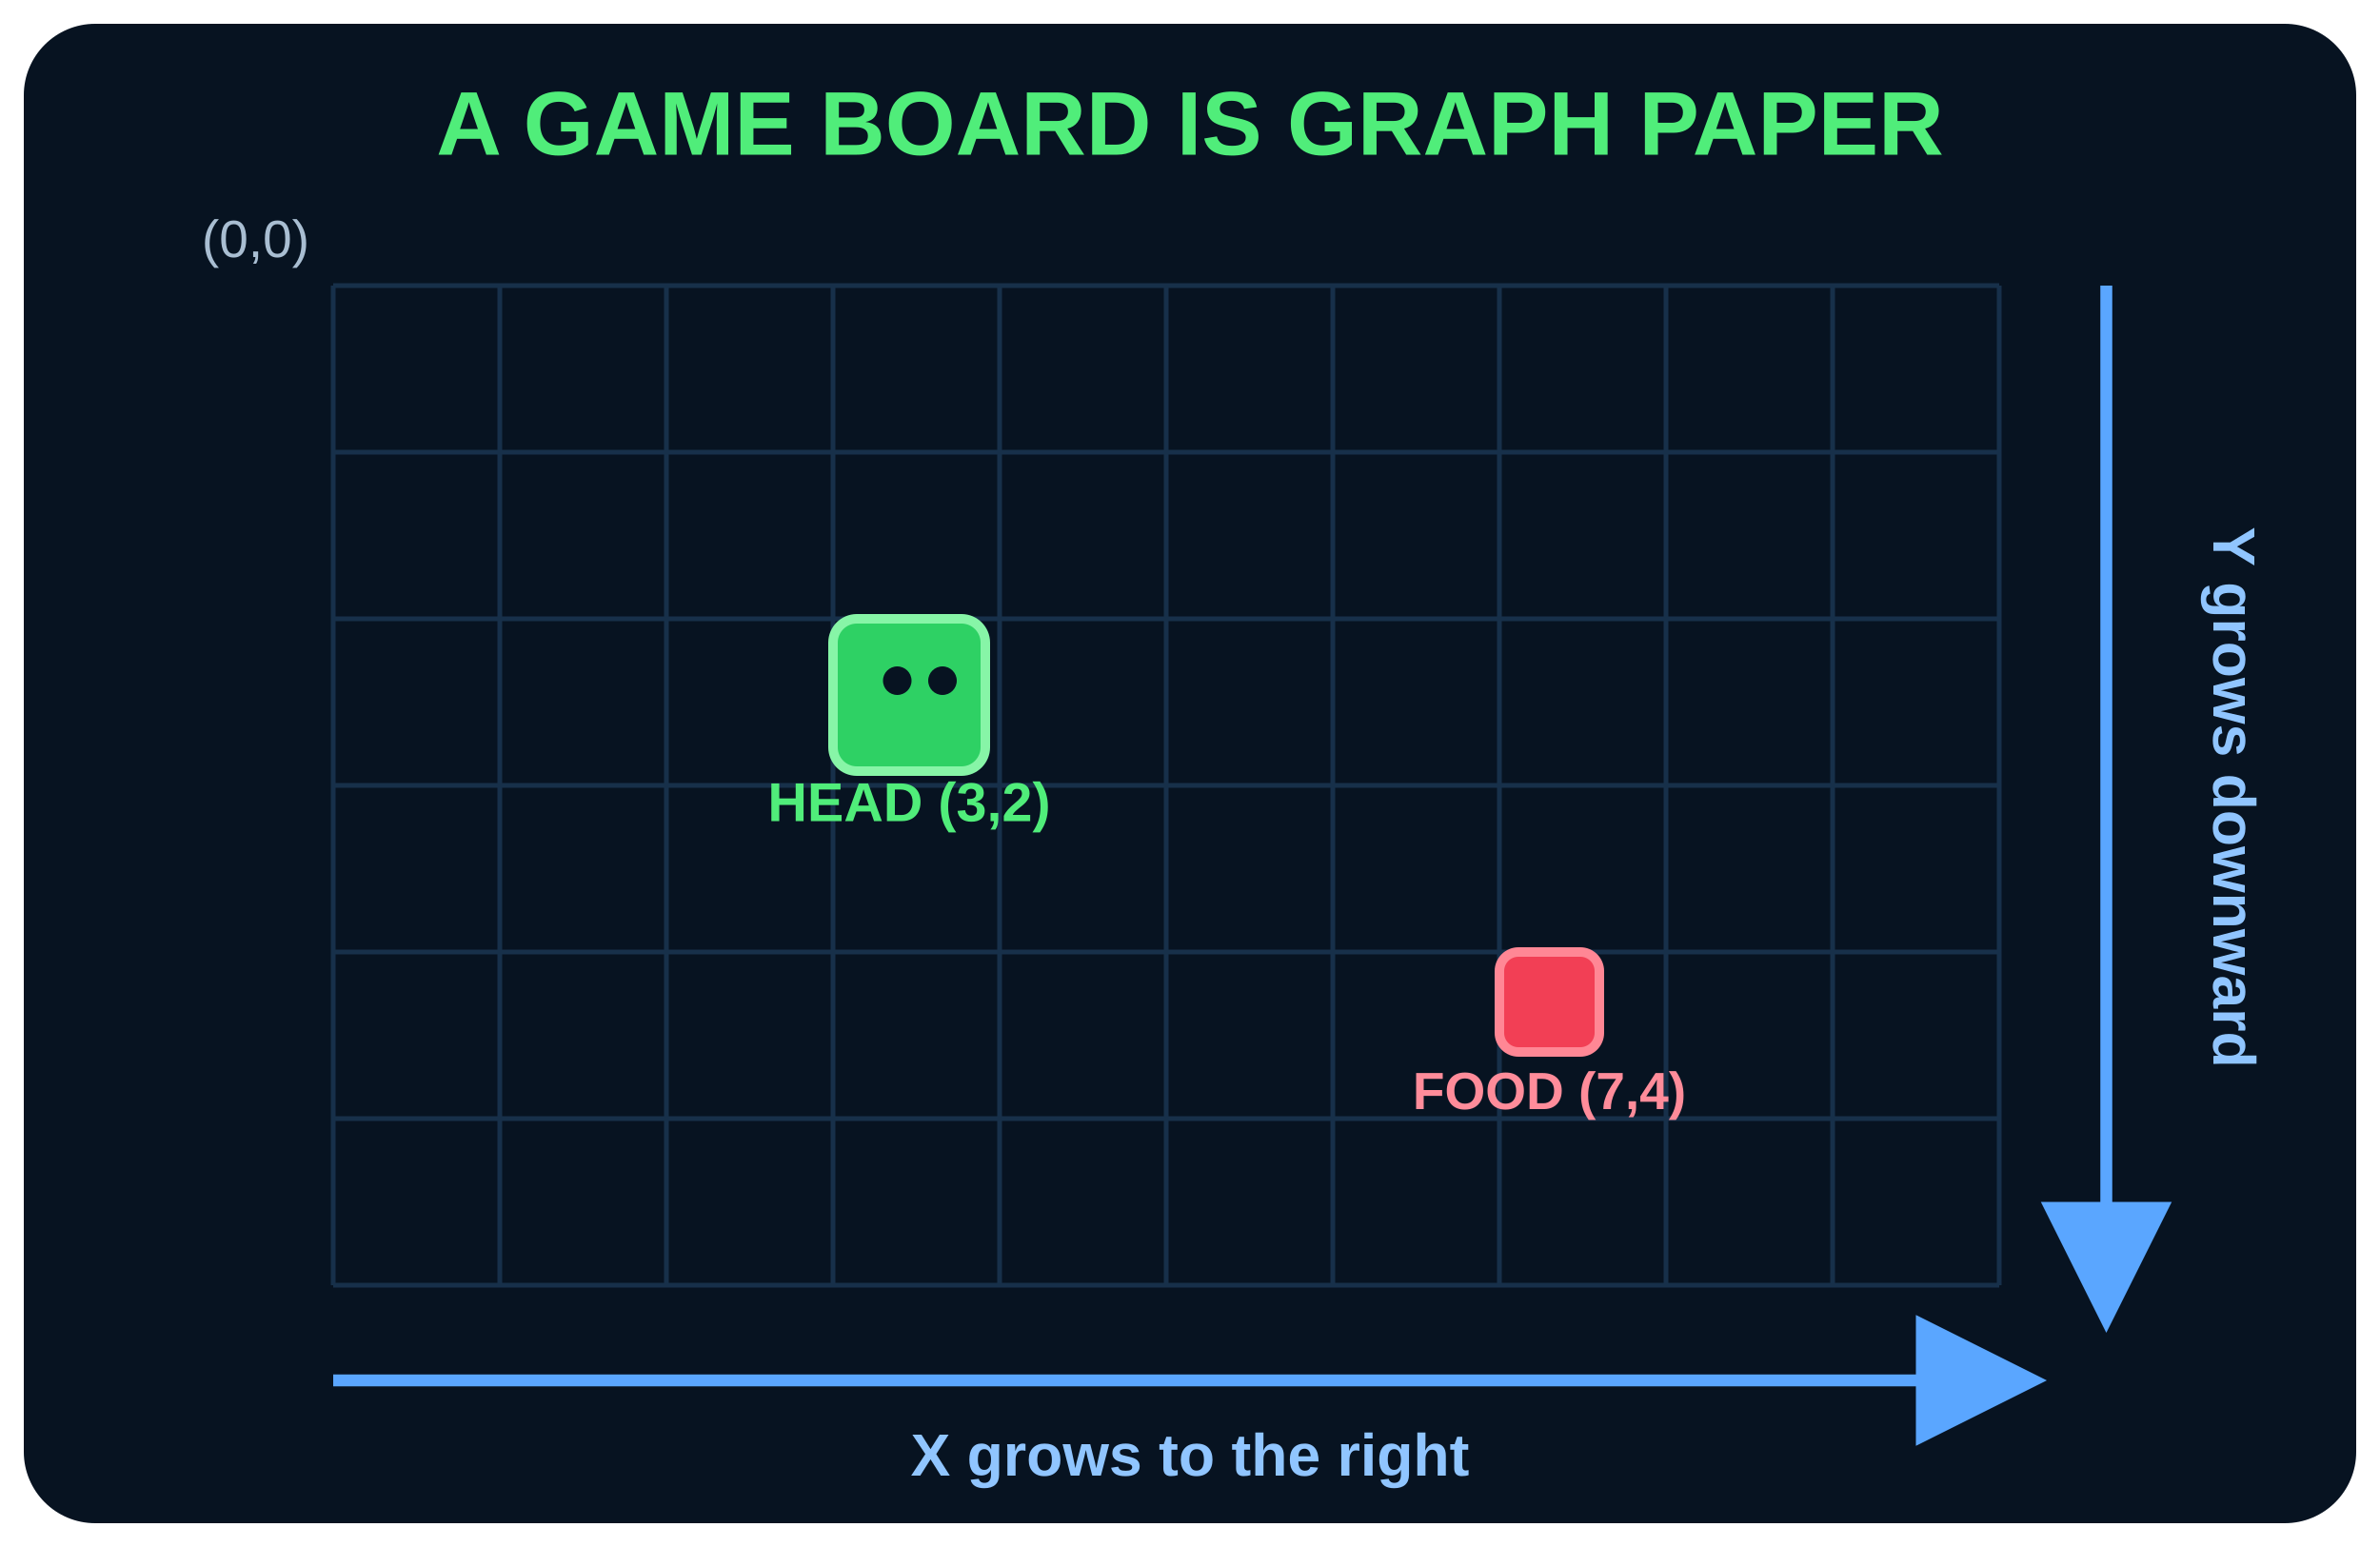
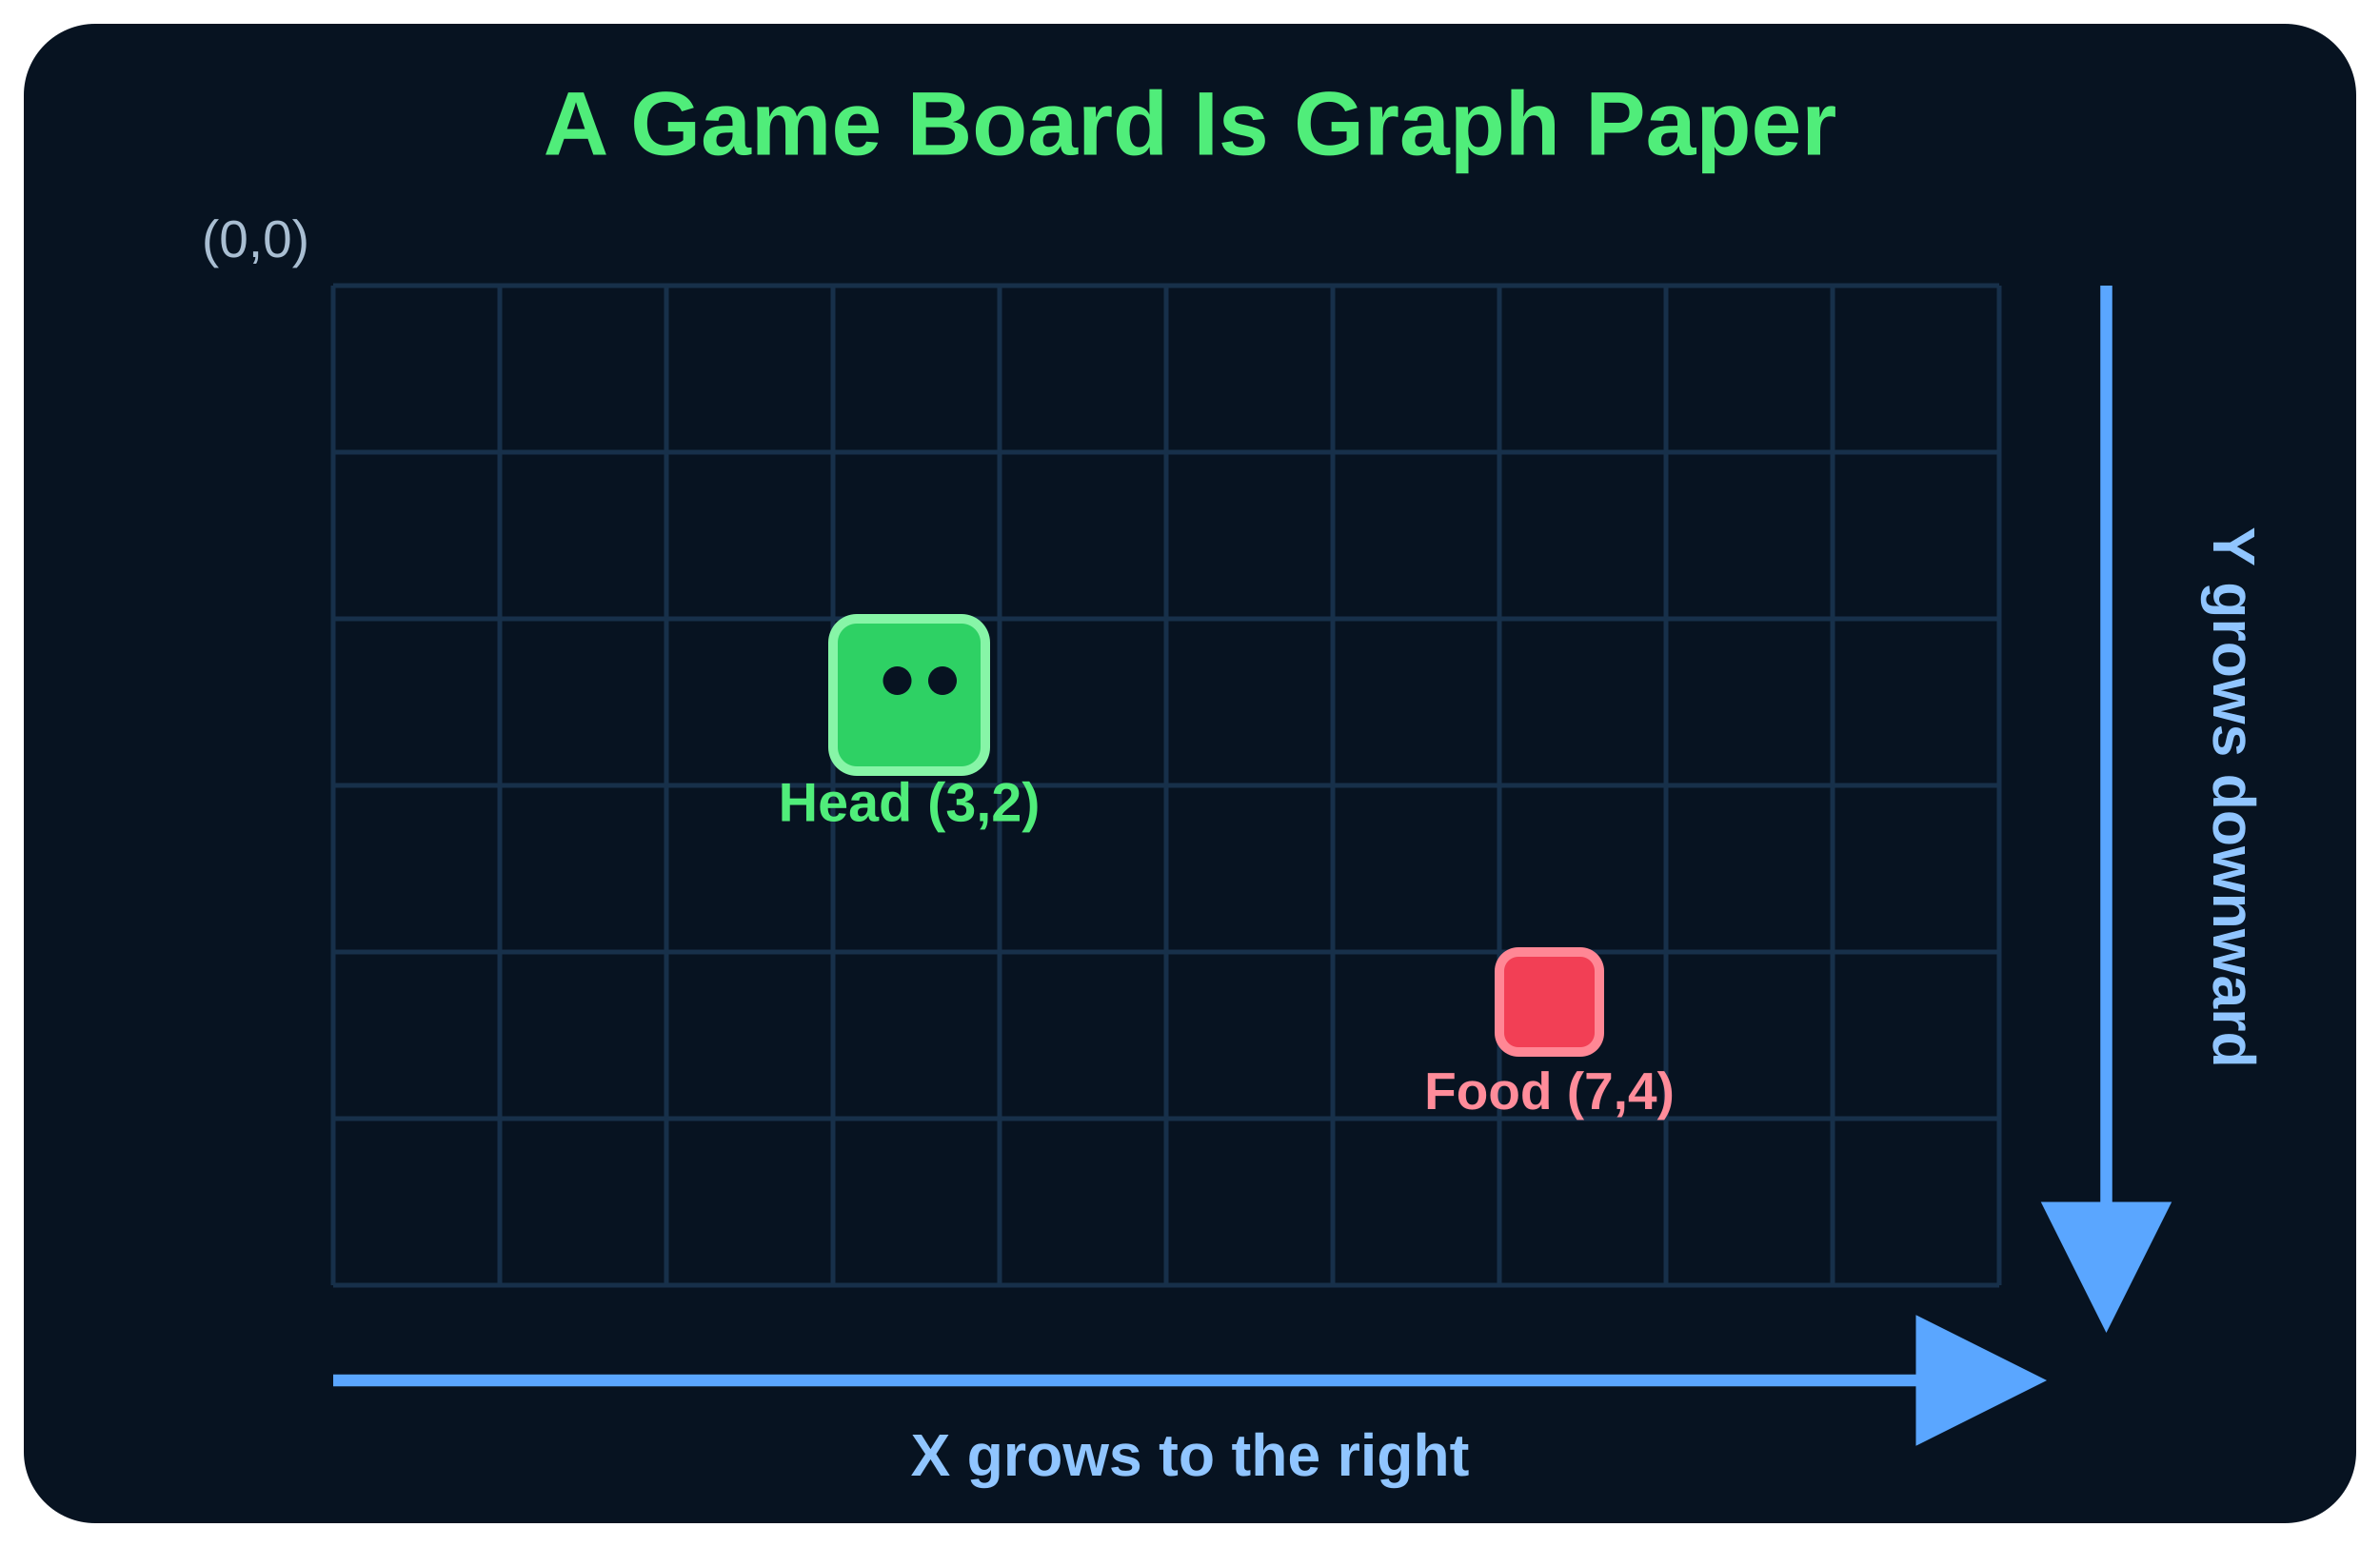
<svg xmlns="http://www.w3.org/2000/svg" viewBox="0 0 1000 650" role="img" aria-labelledby="t d">
  <defs>
    <marker id="a" markerWidth="11" markerHeight="11" refX="9" refY="5.5" orient="auto">
      <path d="M0,0 L11,5.5 L0,11 z" fill="#5aa6ff" />
    </marker>
  </defs>
  <rect x="10" y="10" width="980" height="630" rx="30" fill="#071321" />
-   <text x="500" y="65" text-anchor="middle" fill="#50ed7a" font-family="Segoe UI, Arial" font-size="38" font-weight="900">A GAME BOARD IS GRAPH PAPER</text>
+   <text x="500" y="65" text-anchor="middle" fill="#50ed7a" font-family="Segoe UI, Arial" font-size="38" font-weight="900">A Game Board Is Graph Paper</text>
  <g stroke="#17304a" stroke-width="2">
    <line x1="140" y1="120" x2="140" y2="540" />
    <line x1="210" y1="120" x2="210" y2="540" />
    <line x1="280" y1="120" x2="280" y2="540" />
    <line x1="350" y1="120" x2="350" y2="540" />
    <line x1="420" y1="120" x2="420" y2="540" />
    <line x1="490" y1="120" x2="490" y2="540" />
    <line x1="560" y1="120" x2="560" y2="540" />
    <line x1="630" y1="120" x2="630" y2="540" />
    <line x1="700" y1="120" x2="700" y2="540" />
    <line x1="770" y1="120" x2="770" y2="540" />
    <line x1="840" y1="120" x2="840" y2="540" />
    <line x1="140" y1="120" x2="840" y2="120" />
    <line x1="140" y1="190" x2="840" y2="190" />
    <line x1="140" y1="260" x2="840" y2="260" />
    <line x1="140" y1="330" x2="840" y2="330" />
    <line x1="140" y1="400" x2="840" y2="400" />
    <line x1="140" y1="470" x2="840" y2="470" />
    <line x1="140" y1="540" x2="840" y2="540" />
  </g>
  <rect x="350" y="260" width="64" height="64" rx="10" fill="#2ed164" stroke="#87f5a7" stroke-width="4" />
  <circle cx="377" cy="286" r="6" fill="#071321" />
  <circle cx="396" cy="286" r="6" fill="#071321" />
-   <text x="382" y="345" text-anchor="middle" fill="#50ed7a" font-family="Segoe UI, Arial" font-size="23" font-weight="800">HEAD (3,2)</text>
+   <text x="382" y="345" text-anchor="middle" fill="#50ed7a" font-family="Segoe UI, Arial" font-size="23" font-weight="800">Head (3,2)</text>
  <rect x="630" y="400" width="42" height="42" rx="8" fill="#f23f55" stroke="#ff8795" stroke-width="4" />
-   <text x="651" y="466" text-anchor="middle" fill="#ff8c9a" font-family="Segoe UI, Arial" font-size="22" font-weight="800">FOOD (7,4)</text>
+   <text x="651" y="466" text-anchor="middle" fill="#ff8c9a" font-family="Segoe UI, Arial" font-size="22" font-weight="800">Food (7,4)</text>
  <line x1="140" y1="580" x2="850" y2="580" stroke="#5aa6ff" stroke-width="5" marker-end="url(#a)" />
  <text x="500" y="620" text-anchor="middle" fill="#90c5ff" font-family="Segoe UI, Arial" font-size="25" font-weight="800">X grows to the right</text>
  <line x1="885" y1="120" x2="885" y2="550" stroke="#5aa6ff" stroke-width="5" marker-end="url(#a)" />
  <g transform="translate(930 335) rotate(90)">
    <text x="0" y="0" text-anchor="middle" fill="#90c5ff" font-family="Segoe UI, Arial" font-size="25" font-weight="800">Y grows downward</text>
  </g>
  <text x="130" y="108" text-anchor="end" fill="#a9bed2" font-family="Segoe UI, Arial" font-size="22">(0,0)</text>
</svg>
